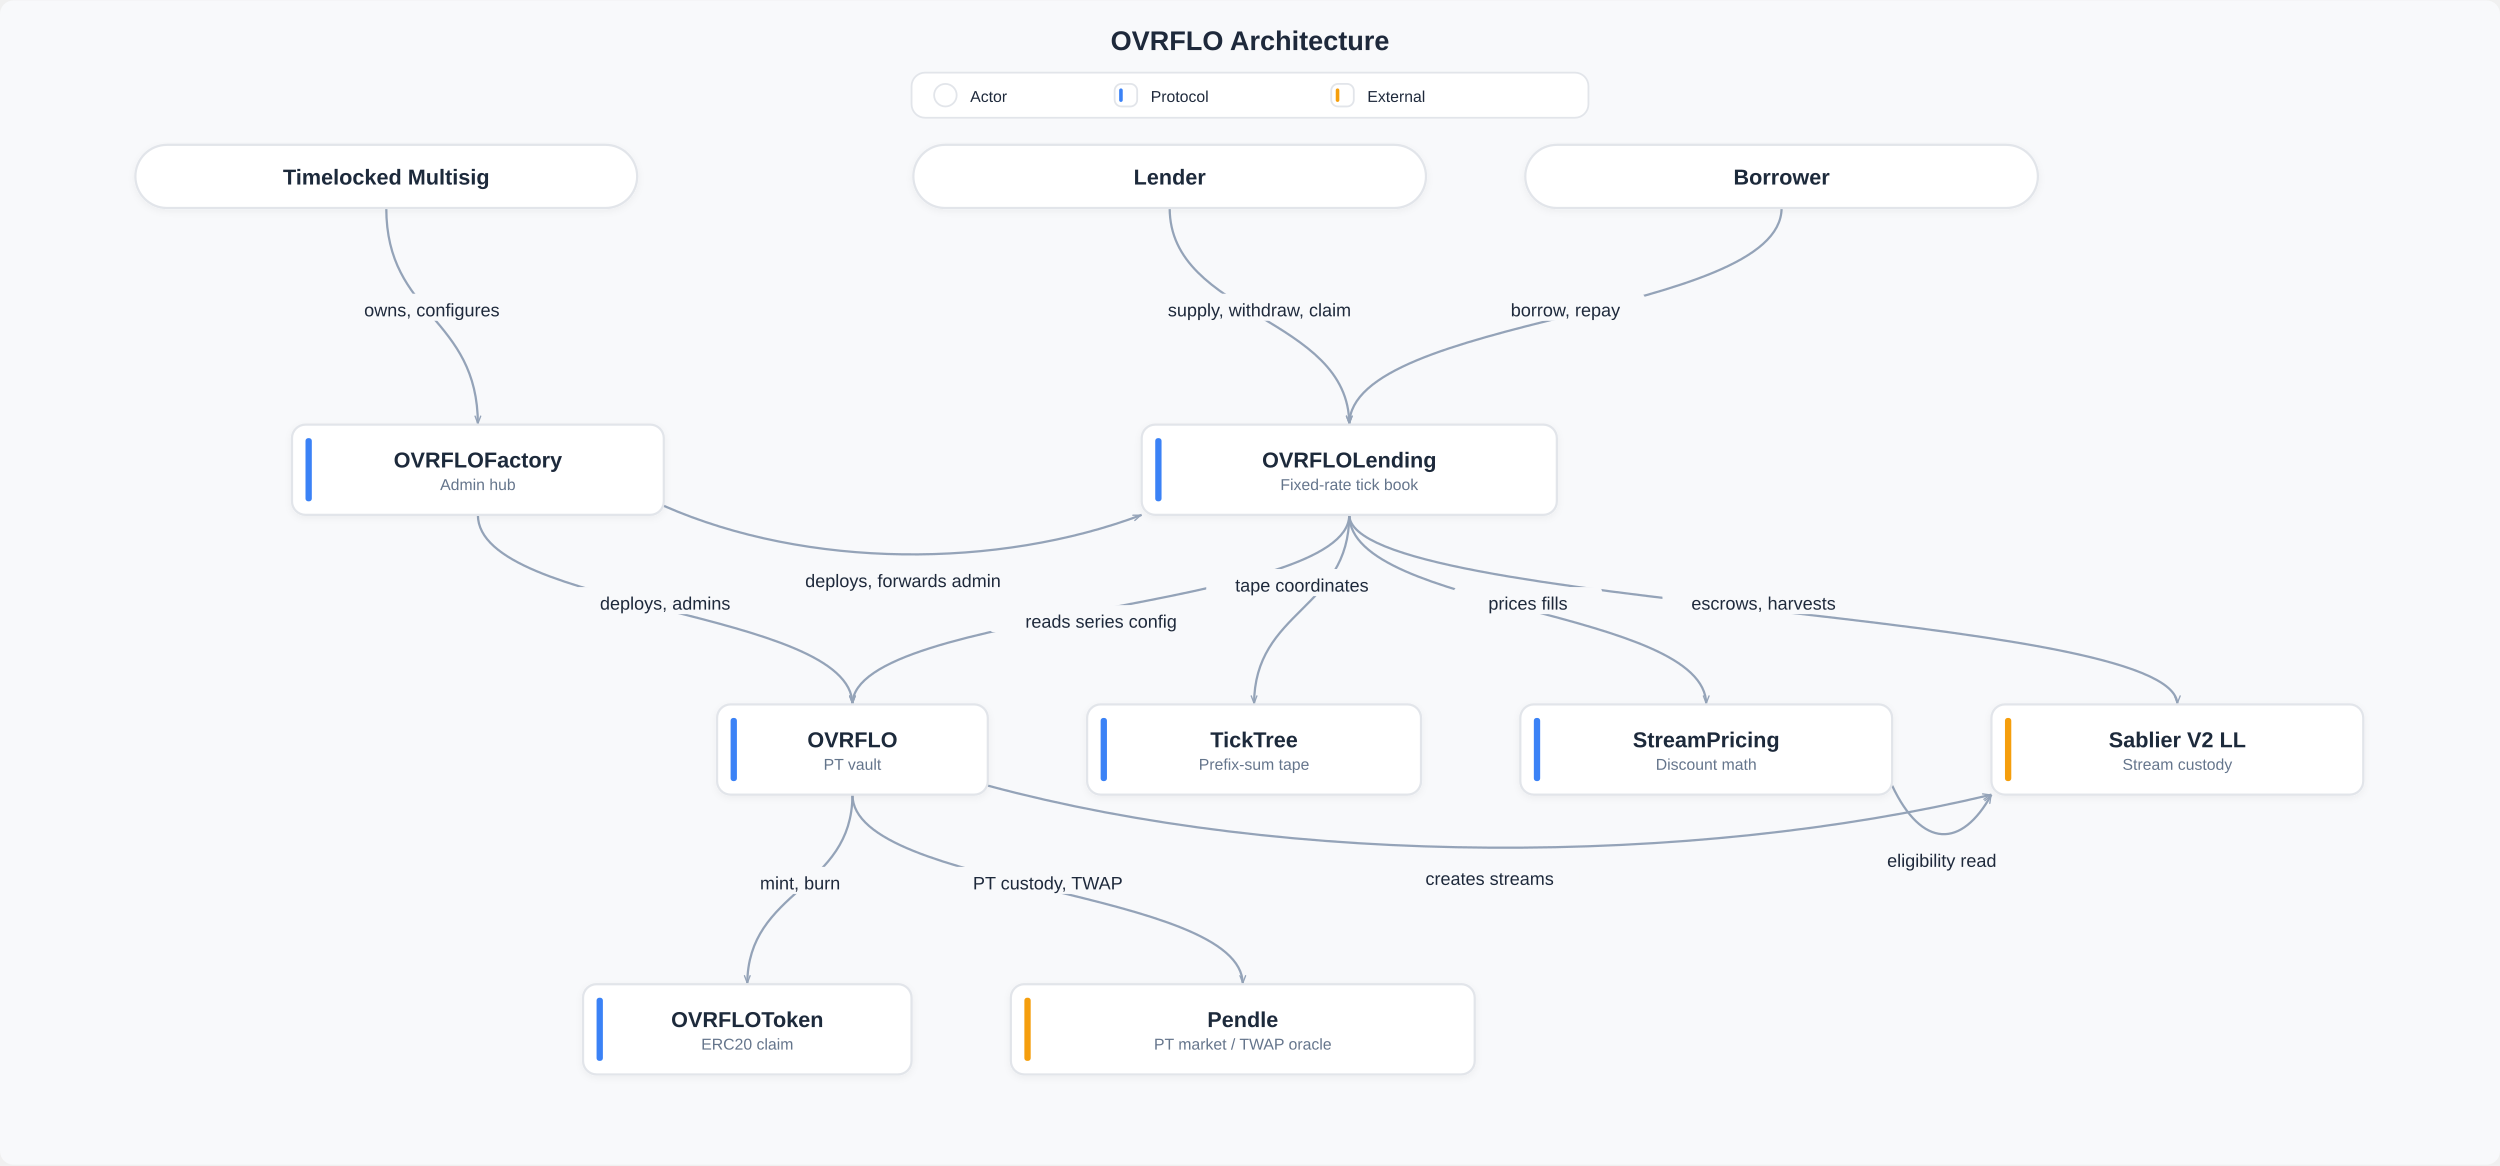
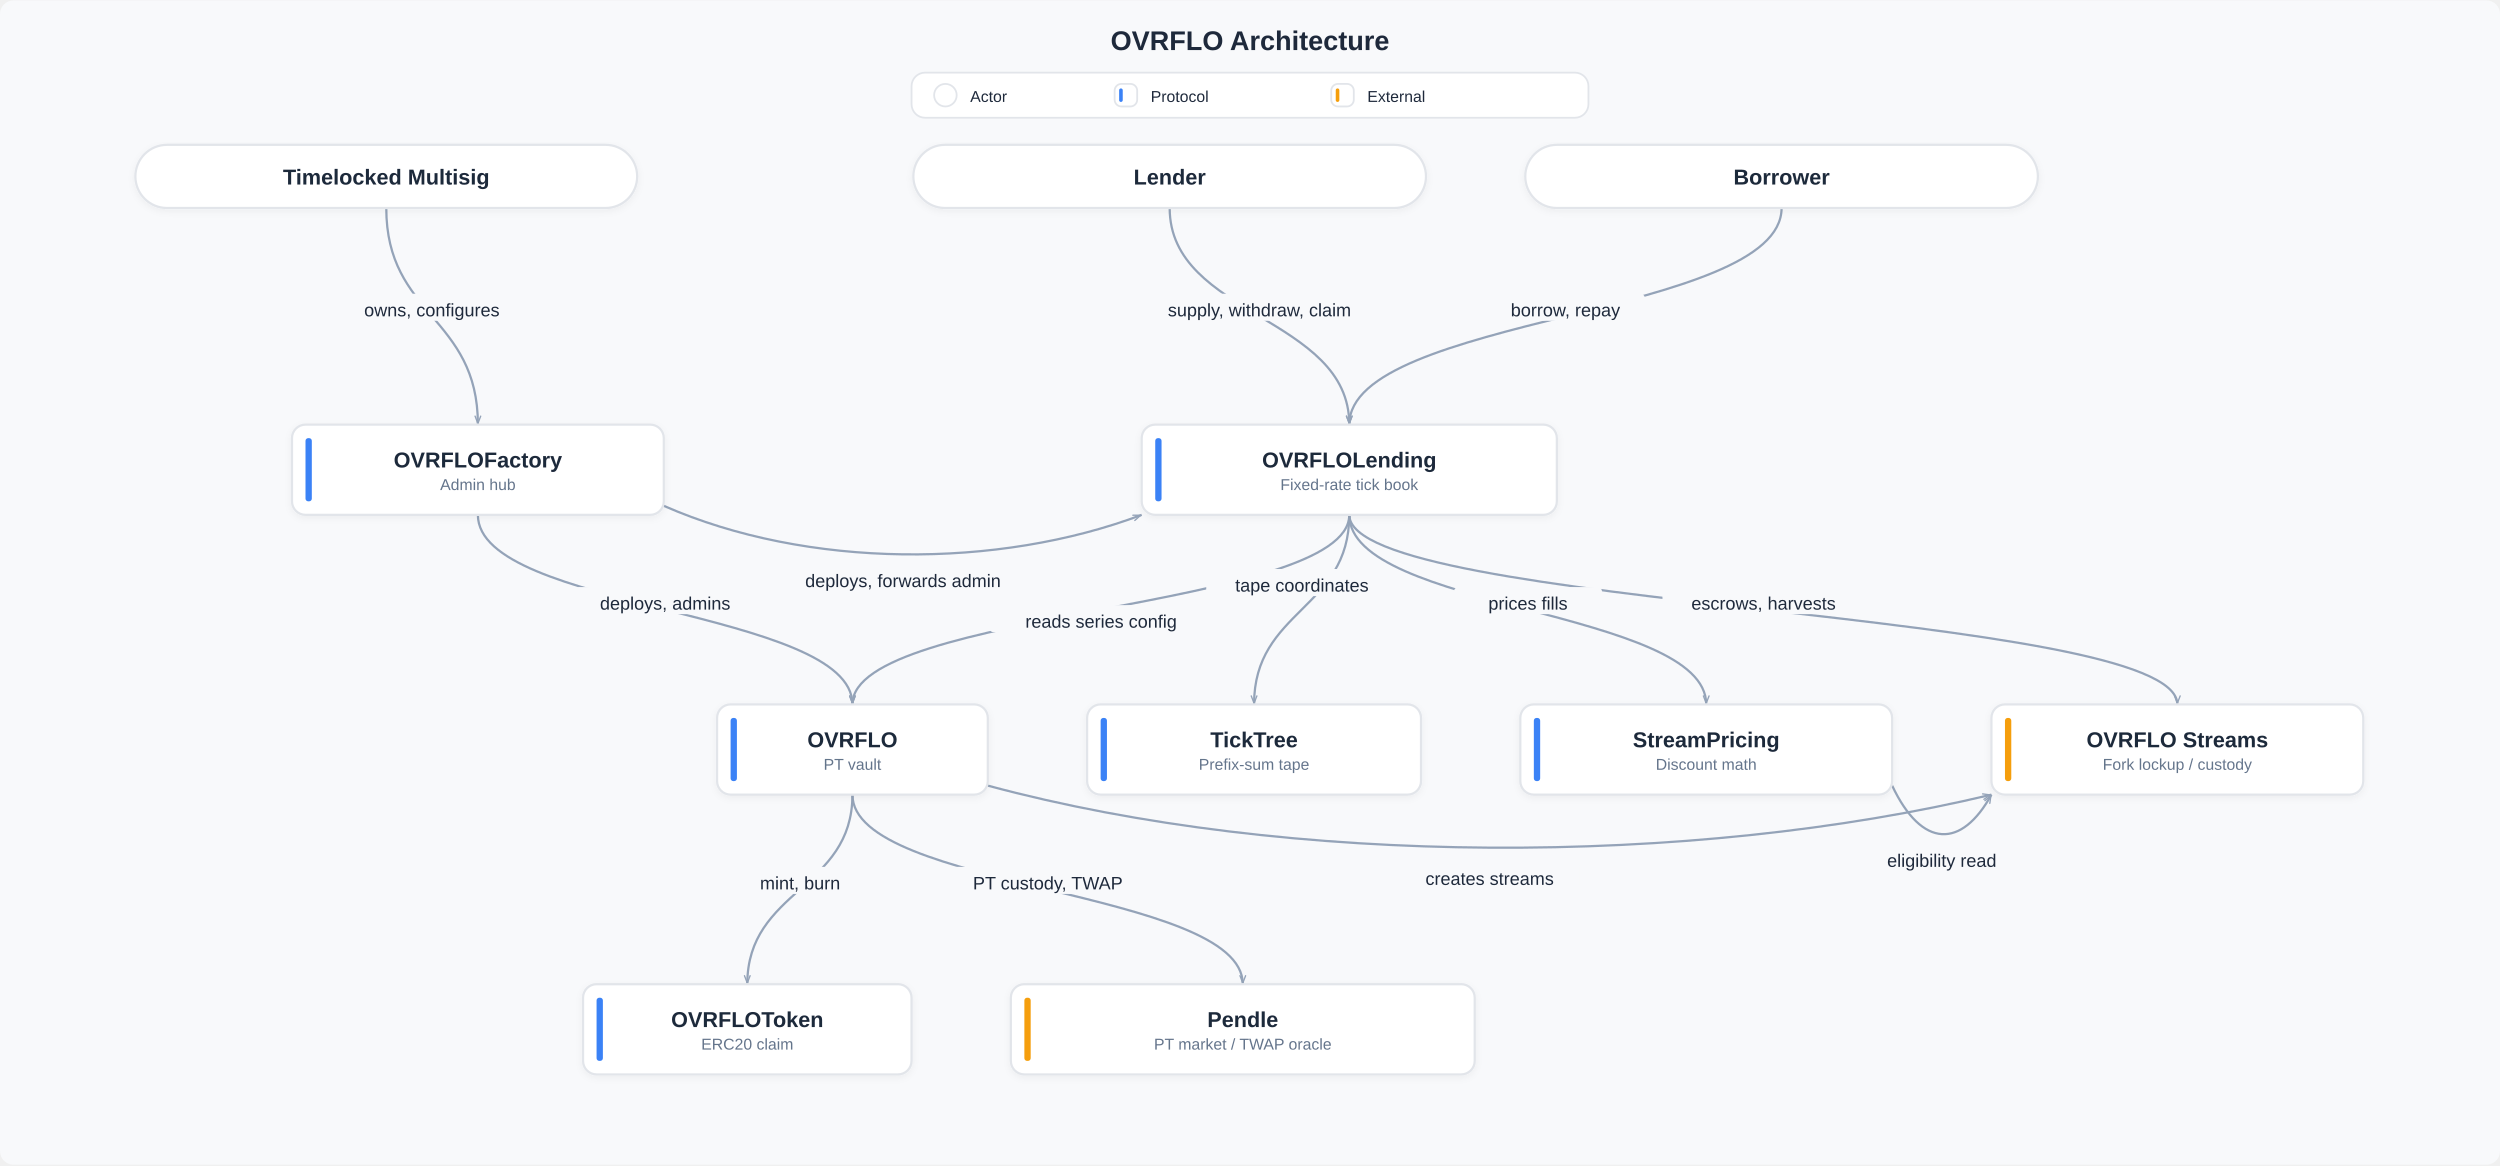
<svg xmlns="http://www.w3.org/2000/svg" width="1384" height="645" viewBox="0 0 554 258" font-family="Arial, sans-serif">
  <defs>
    <marker id="ah" viewBox="0 0 8 6" refX="8" refY="3" markerWidth="4" markerHeight="3" orient="auto">
      <path d="M0.5,0.5 L7,3 L0.5,5.5" fill="none" stroke="#94A3B8" stroke-width="1.2" stroke-linejoin="round" stroke-linecap="round" />
    </marker>
    <filter id="shadow" x="-6%" y="-8%" width="112%" height="128%">
      <feDropShadow dx="0" dy="0.5" stdDeviation="0.8" flood-color="#000" flood-opacity="0.05" />
    </filter>
  </defs>
  <rect width="554" height="258" fill="#F8F9FB" rx="3" />
  <text x="277" y="11" text-anchor="middle" font-size="6" font-weight="700" fill="#1E293B">OVRFLO Architecture</text>
  <rect x="202" y="16" width="150" height="10" rx="3" fill="#fff" stroke="#E2E5EA" stroke-width="0.4" />
  <rect x="207" y="18.5" width="5" height="5" rx="2.5" fill="#fff" stroke="#E2E5EA" stroke-width="0.4" />
  <text x="215" y="22.5" font-size="3.5" fill="#1E293B">Actor</text>
  <rect x="247" y="18.5" width="5" height="5" rx="1.5" fill="#fff" stroke="#E2E5EA" stroke-width="0.4" />
  <rect x="248" y="19.5" width="0.8" height="3" rx="0.4" fill="#3B82F6" />
  <text x="255" y="22.5" font-size="3.5" fill="#1E293B">Protocol</text>
  <rect x="295" y="18.5" width="5" height="5" rx="1.5" fill="#fff" stroke="#E2E5EA" stroke-width="0.4" />
  <rect x="296" y="19.5" width="0.8" height="3" rx="0.4" fill="#F59E0B" />
  <text x="303" y="22.5" font-size="3.5" fill="#1E293B">External</text>
  <path d="M85.6,46.0 C85.6,70.0 105.9,70.0 105.9,94.0" fill="none" stroke="#94A3B8" stroke-width="0.5" marker-end="url(#ah)" />
  <path d="M259.2,46.0 C259.2,70.0 299.0,70.0 299.0,94.0" fill="none" stroke="#94A3B8" stroke-width="0.5" marker-end="url(#ah)" />
  <path d="M394.8,46.0 C394.8,70.0 299.0,70.0 299.0,94.0" fill="none" stroke="#94A3B8" stroke-width="0.5" marker-end="url(#ah)" />
  <path d="M147.1,112.0 C178.9,126.0 221.2,126.0 253.0,114.0" fill="none" stroke="#94A3B8" stroke-width="0.5" marker-end="url(#ah)" />
  <path d="M105.9,114.0 C105.9,135.0 188.9,135.0 188.9,156.0" fill="none" stroke="#94A3B8" stroke-width="0.5" marker-end="url(#ah)" />
  <path d="M299.0,114.0 C299.0,135.0 188.9,135.0 188.9,156.0" fill="none" stroke="#94A3B8" stroke-width="0.5" marker-end="url(#ah)" />
  <path d="M299.0,114.0 C299.0,135.0 277.9,135.0 277.9,156.0" fill="none" stroke="#94A3B8" stroke-width="0.5" marker-end="url(#ah)" />
  <path d="M299.0,114.0 C299.0,135.0 378.1,135.0 378.1,156.0" fill="none" stroke="#94A3B8" stroke-width="0.5" marker-end="url(#ah)" />
  <path d="M299.0,114.0 C299.0,135.0 482.5,135.0 482.5,156.0" fill="none" stroke="#94A3B8" stroke-width="0.5" marker-end="url(#ah)" />
  <path d="M419.3,174.0 C425.9,188.0 434.7,188.0 441.3,176.0" fill="none" stroke="#94A3B8" stroke-width="0.5" marker-end="url(#ah)" />
  <path d="M218.9,174.0 C285.6,192.0 374.6,192.0 441.3,176.0" fill="none" stroke="#94A3B8" stroke-width="0.5" marker-end="url(#ah)" />
  <path d="M188.9,176.0 C188.9,197.0 165.6,197.0 165.6,218.0" fill="none" stroke="#94A3B8" stroke-width="0.5" marker-end="url(#ah)" />
  <path d="M188.9,176.0 C188.9,197.0 275.4,197.0 275.4,218.0" fill="none" stroke="#94A3B8" stroke-width="0.5" marker-end="url(#ah)" />
  <g filter="url(#shadow)">
    <rect x="30.0" y="32.0" width="111.2" height="14" rx="7" fill="#fff" stroke="#E2E5EA" stroke-width="0.5" />
    <text x="85.6" y="40.8" text-anchor="middle" font-size="4.8" font-weight="600" fill="#1E293B">Timelocked Multisig</text>
  </g>
  <g filter="url(#shadow)">
    <rect x="202.4" y="32.0" width="113.6" height="14" rx="7" fill="#fff" stroke="#E2E5EA" stroke-width="0.5" />
    <text x="259.2" y="40.8" text-anchor="middle" font-size="4.8" font-weight="600" fill="#1E293B">Lender</text>
  </g>
  <g filter="url(#shadow)">
    <rect x="338.0" y="32.0" width="113.6" height="14" rx="7" fill="#fff" stroke="#E2E5EA" stroke-width="0.5" />
    <text x="394.8" y="40.8" text-anchor="middle" font-size="4.8" font-weight="600" fill="#1E293B">Borrower</text>
  </g>
  <g filter="url(#shadow)">
    <rect x="64.7" y="94.0" width="82.4" height="20" rx="3" fill="#fff" stroke="#E2E5EA" stroke-width="0.5" />
    <rect x="67.7" y="97.0" width="1.4" height="14" rx="0.6" fill="#3B82F6" />
    <text x="105.9" y="103.5" text-anchor="middle" font-size="4.8" font-weight="600" fill="#1E293B">OVRFLOFactory</text>
    <text x="105.9" y="108.5" text-anchor="middle" font-size="3.5" fill="#64748B">Admin hub</text>
  </g>
  <g filter="url(#shadow)">
    <rect x="253.0" y="94.0" width="92.0" height="20" rx="3" fill="#fff" stroke="#E2E5EA" stroke-width="0.5" />
    <rect x="256.0" y="97.0" width="1.4" height="14" rx="0.6" fill="#3B82F6" />
    <text x="299.0" y="103.5" text-anchor="middle" font-size="4.8" font-weight="600" fill="#1E293B">OVRFLOLending</text>
    <text x="299.0" y="108.5" text-anchor="middle" font-size="3.5" fill="#64748B">Fixed-rate tick book</text>
  </g>
  <g filter="url(#shadow)">
    <rect x="158.9" y="156.0" width="60.0" height="20" rx="3" fill="#fff" stroke="#E2E5EA" stroke-width="0.5" />
    <rect x="161.9" y="159.0" width="1.4" height="14" rx="0.6" fill="#3B82F6" />
    <text x="188.9" y="165.5" text-anchor="middle" font-size="4.8" font-weight="600" fill="#1E293B">OVRFLO</text>
    <text x="188.9" y="170.5" text-anchor="middle" font-size="3.5" fill="#64748B">PT vault</text>
  </g>
  <g filter="url(#shadow)">
    <rect x="240.9" y="156.0" width="74.0" height="20" rx="3" fill="#fff" stroke="#E2E5EA" stroke-width="0.5" />
    <rect x="243.9" y="159.0" width="1.4" height="14" rx="0.6" fill="#3B82F6" />
    <text x="277.9" y="165.5" text-anchor="middle" font-size="4.8" font-weight="600" fill="#1E293B">TickTree</text>
    <text x="277.9" y="170.5" text-anchor="middle" font-size="3.5" fill="#64748B">Prefix-sum tape</text>
  </g>
  <g filter="url(#shadow)">
    <rect x="336.9" y="156.0" width="82.4" height="20" rx="3" fill="#fff" stroke="#E2E5EA" stroke-width="0.5" />
    <rect x="339.9" y="159.0" width="1.4" height="14" rx="0.6" fill="#3B82F6" />
    <text x="378.1" y="165.5" text-anchor="middle" font-size="4.8" font-weight="600" fill="#1E293B">StreamPricing</text>
    <text x="378.1" y="170.5" text-anchor="middle" font-size="3.5" fill="#64748B">Discount math</text>
  </g>
  <g filter="url(#shadow)">
    <rect x="441.3" y="156.0" width="82.4" height="20" rx="3" fill="#fff" stroke="#E2E5EA" stroke-width="0.5" />
    <rect x="444.3" y="159.0" width="1.4" height="14" rx="0.6" fill="#F59E0B" />
-     <text x="482.5" y="165.5" text-anchor="middle" font-size="4.8" font-weight="600" fill="#1E293B">Sablier V2 LL</text>
-     <text x="482.5" y="170.5" text-anchor="middle" font-size="3.5" fill="#64748B">Stream custody</text>
+     <text x="482.5" y="165.5" text-anchor="middle" font-size="4.8" font-weight="600" fill="#1E293B">OVRFLO Streams</text>
+     <text x="482.5" y="170.5" text-anchor="middle" font-size="3.5" fill="#64748B">Fork lockup / custody</text>
  </g>
  <g filter="url(#shadow)">
    <rect x="129.2" y="218.0" width="72.8" height="20" rx="3" fill="#fff" stroke="#E2E5EA" stroke-width="0.5" />
    <rect x="132.2" y="221.0" width="1.4" height="14" rx="0.6" fill="#3B82F6" />
    <text x="165.6" y="227.5" text-anchor="middle" font-size="4.8" font-weight="600" fill="#1E293B">OVRFLOToken</text>
    <text x="165.6" y="232.5" text-anchor="middle" font-size="3.5" fill="#64748B">ERC20 claim</text>
  </g>
  <g filter="url(#shadow)">
    <rect x="224.0" y="218.0" width="102.8" height="20" rx="3" fill="#fff" stroke="#E2E5EA" stroke-width="0.5" />
    <rect x="227.0" y="221.0" width="1.4" height="14" rx="0.6" fill="#F59E0B" />
    <text x="275.4" y="227.5" text-anchor="middle" font-size="4.8" font-weight="600" fill="#1E293B">Pendle</text>
    <text x="275.4" y="232.5" text-anchor="middle" font-size="3.5" fill="#64748B">PT market / TWAP oracle</text>
  </g>
  <rect x="74.5" y="65.0" width="42.4" height="6.0" rx="1" fill="#F8F9FB" />
  <text x="95.7" y="70.0" font-size="4" fill="#1E293B" font-weight="500" text-anchor="middle">owns, configures</text>
  <rect x="249.5" y="65.0" width="59.2" height="6.0" rx="1" fill="#F8F9FB" />
  <text x="279.1" y="70.0" font-size="4" fill="#1E293B" font-weight="500" text-anchor="middle">supply, withdraw, claim</text>
  <rect x="329.3" y="65.0" width="35.2" height="6.0" rx="1" fill="#F8F9FB" />
  <text x="346.9" y="70.0" font-size="4" fill="#1E293B" font-weight="500" text-anchor="middle">borrow, repay</text>
  <rect x="170.5" y="125.0" width="59.2" height="6.0" rx="1" fill="#F8F9FB" />
  <text x="200.1" y="130.0" font-size="4" fill="#1E293B" font-weight="500" text-anchor="middle">deploys, forwards admin</text>
  <rect x="127.4" y="130.0" width="40.0" height="6.0" rx="1" fill="#F8F9FB" />
  <text x="147.4" y="135.0" font-size="4" fill="#1E293B" font-weight="500" text-anchor="middle">deploys, admins</text>
  <rect x="219.2" y="134.0" width="49.6" height="6.0" rx="1" fill="#F8F9FB" />
  <text x="244.0" y="139.0" font-size="4" fill="#1E293B" font-weight="500" text-anchor="middle">reads series config</text>
  <rect x="267.3" y="126.0" width="42.4" height="6.0" rx="1" fill="#F8F9FB" />
  <text x="288.5" y="131.0" font-size="4" fill="#1E293B" font-weight="500" text-anchor="middle">tape coordinates</text>
  <rect x="322.2" y="130.0" width="32.8" height="6.0" rx="1" fill="#F8F9FB" />
  <text x="338.6" y="135.0" font-size="4" fill="#1E293B" font-weight="500" text-anchor="middle">prices fills</text>
  <rect x="368.4" y="130.0" width="44.8" height="6.0" rx="1" fill="#F8F9FB" />
  <text x="390.8" y="135.0" font-size="4" fill="#1E293B" font-weight="500" text-anchor="middle">escrows, harvests</text>
  <rect x="409.1" y="187.0" width="42.4" height="6.0" rx="1" fill="#F8F9FB" />
  <text x="430.3" y="192.0" font-size="4" fill="#1E293B" font-weight="500" text-anchor="middle">eligibility read</text>
  <rect x="310.1" y="191.0" width="40.0" height="6.0" rx="1" fill="#F8F9FB" />
  <text x="330.1" y="196.0" font-size="4" fill="#1E293B" font-weight="500" text-anchor="middle">creates streams</text>
  <rect x="163.3" y="192.0" width="28.0" height="6.0" rx="1" fill="#F8F9FB" />
  <text x="177.3" y="197.0" font-size="4" fill="#1E293B" font-weight="500" text-anchor="middle">mint, burn</text>
  <rect x="211.0" y="192.0" width="42.4" height="6.0" rx="1" fill="#F8F9FB" />
  <text x="232.2" y="197.0" font-size="4" fill="#1E293B" font-weight="500" text-anchor="middle">PT custody, TWAP</text>
</svg>
